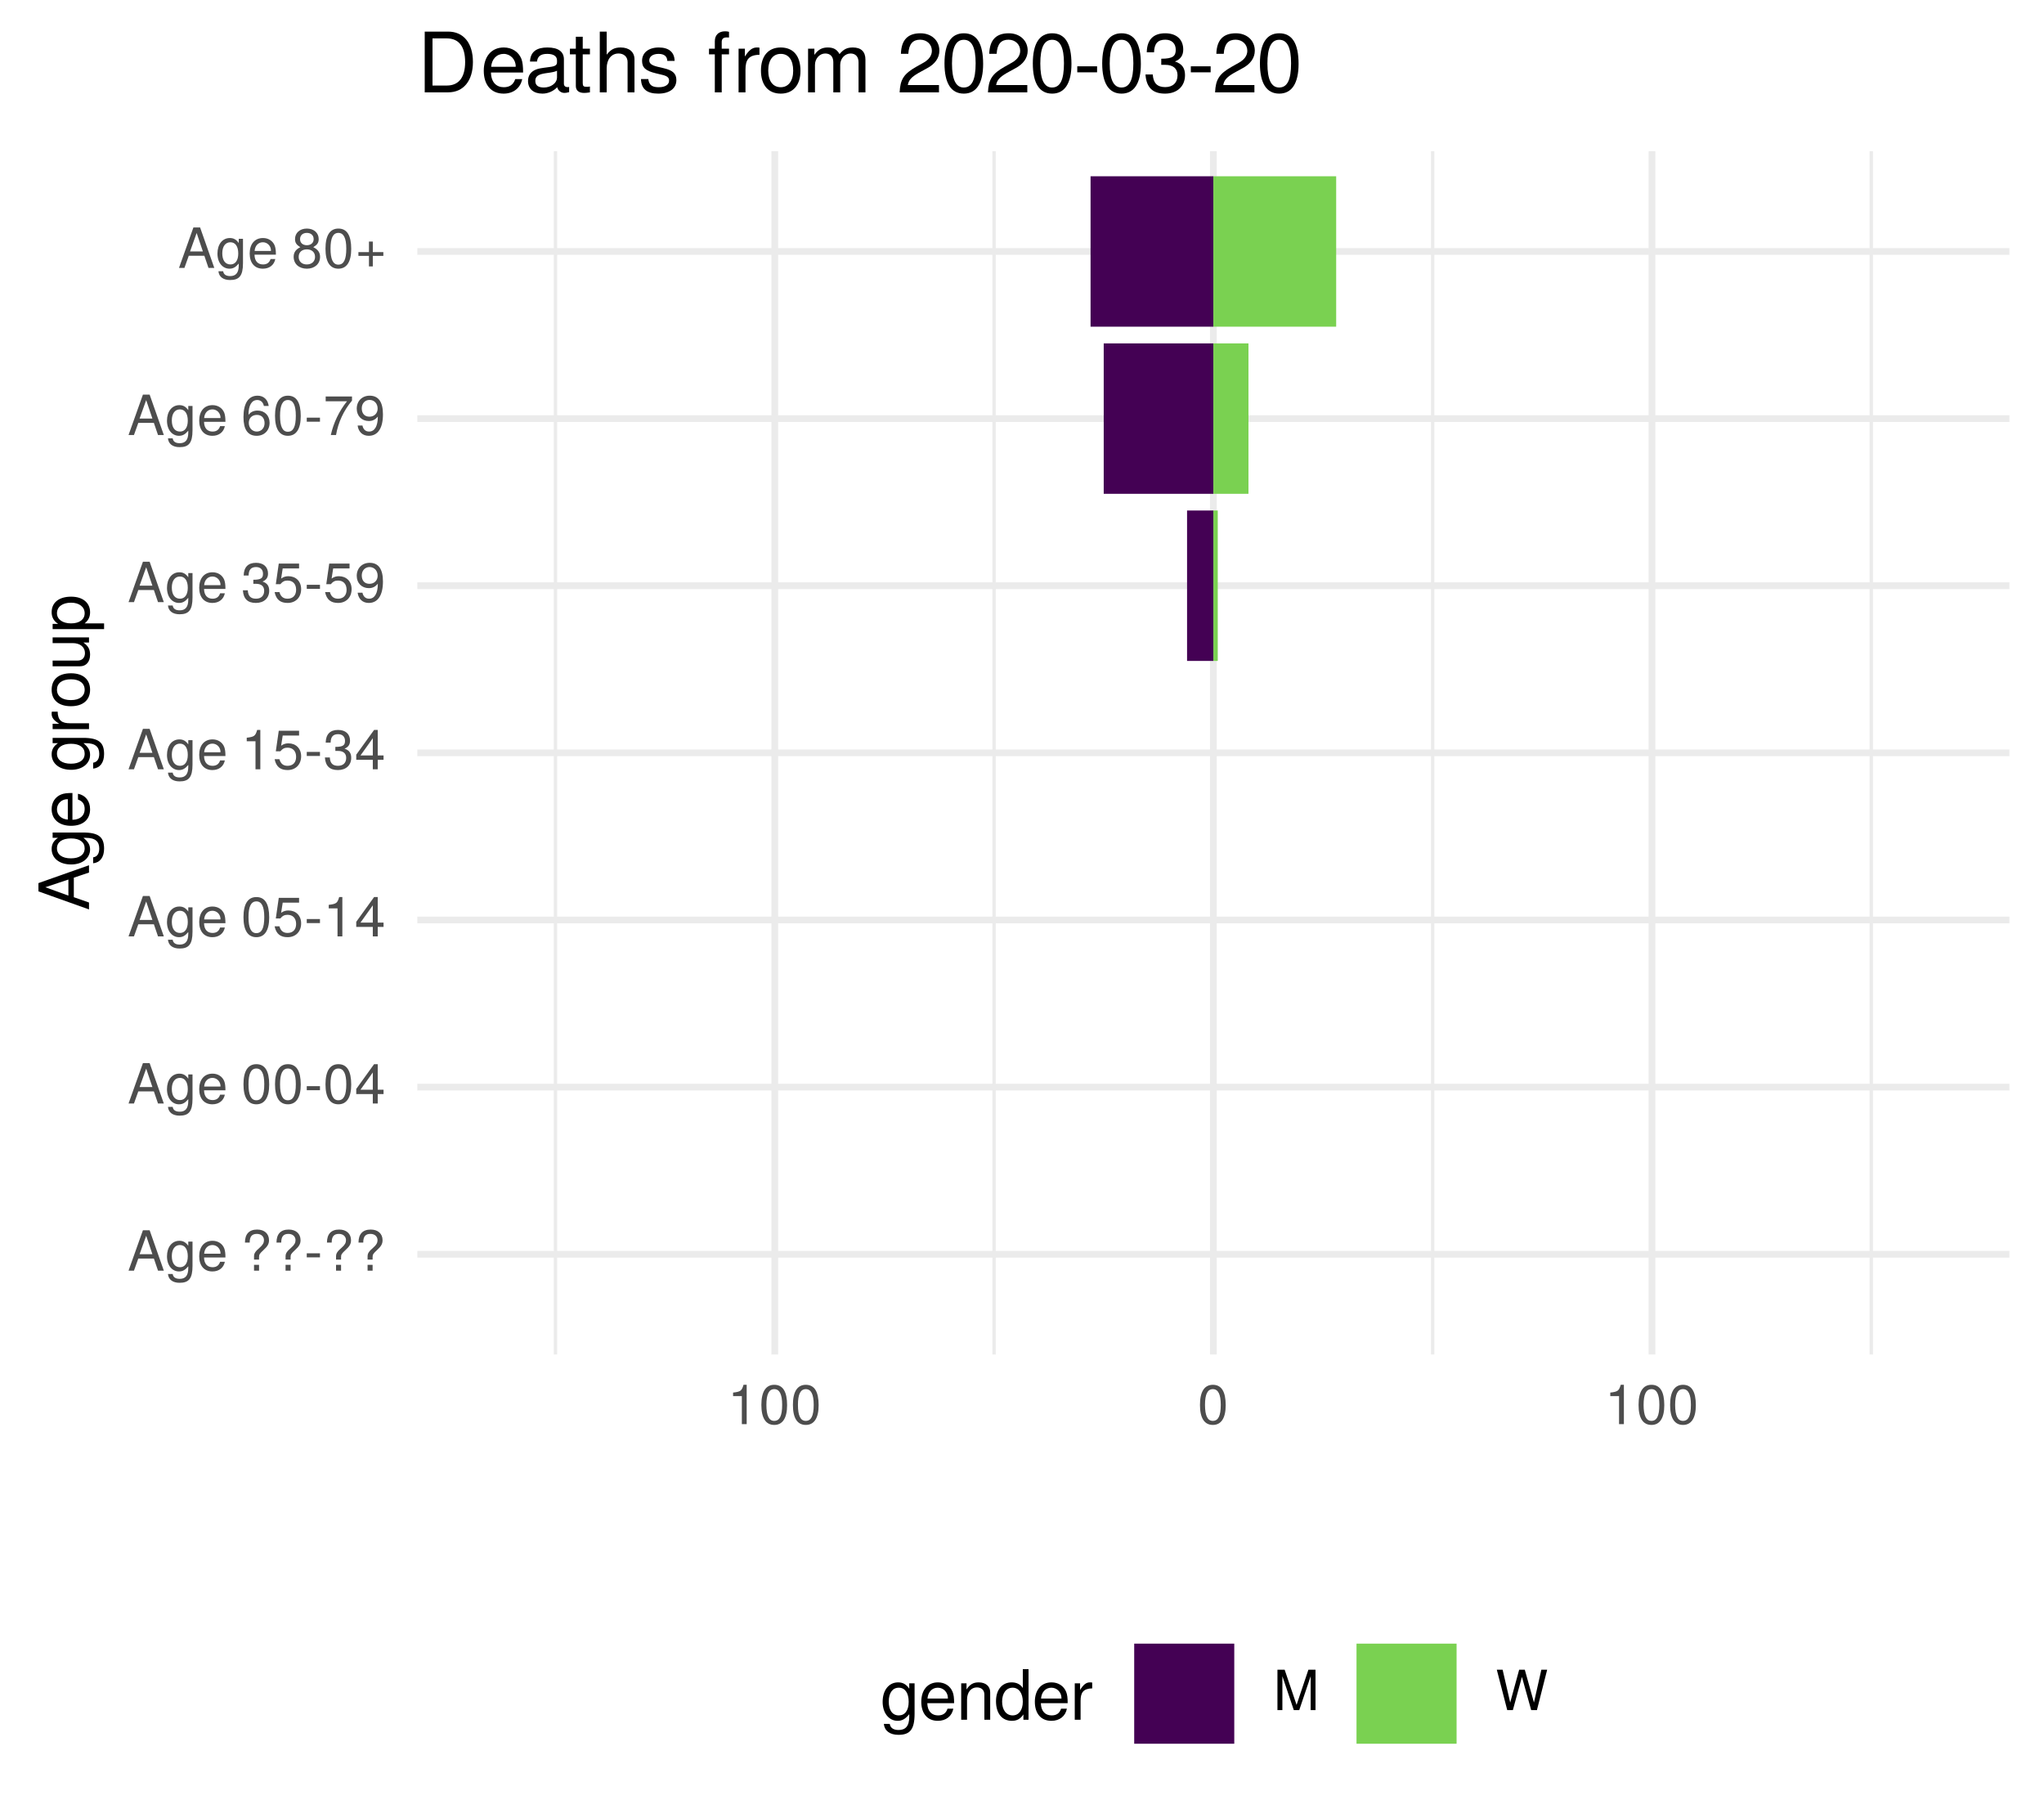
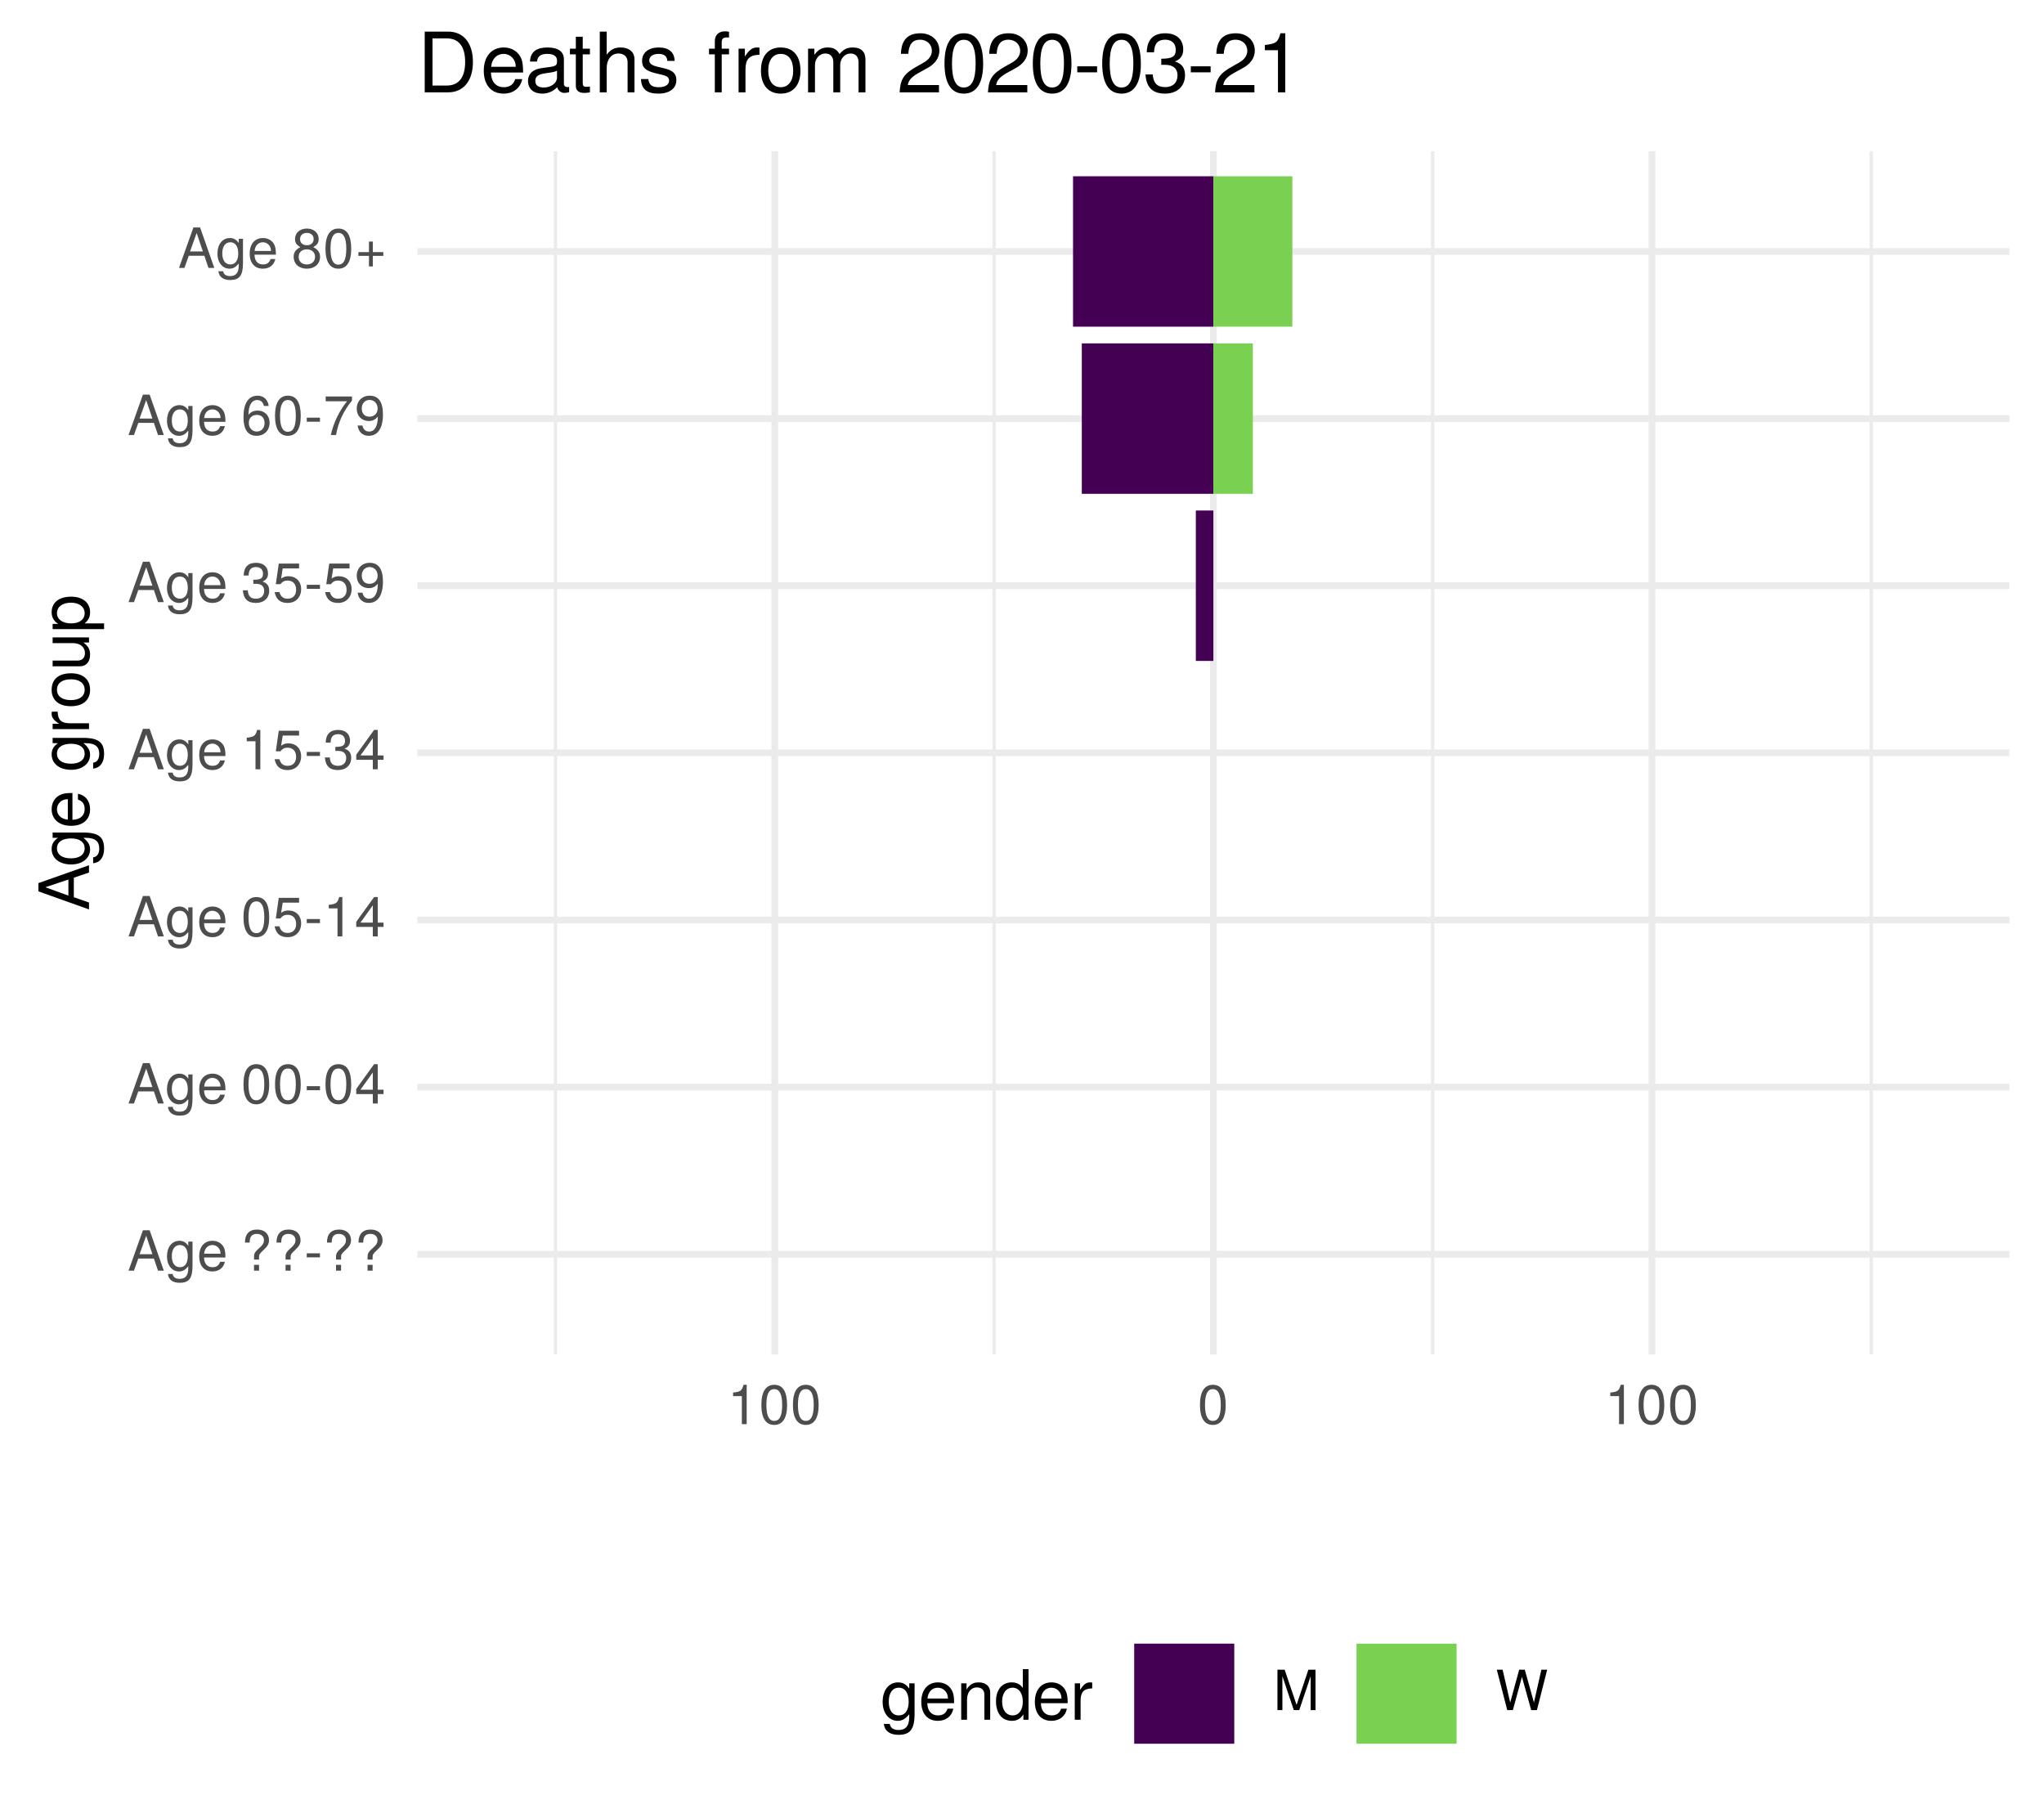
<svg xmlns="http://www.w3.org/2000/svg" xmlns:xlink="http://www.w3.org/1999/xlink" width="324pt" height="288pt" viewBox="0 0 324 288" version="1.1">
  <defs>
    <g>
      <symbol overflow="visible" id="glyph0-0">
        <path style="stroke:none;" d="" />
      </symbol>
      <symbol overflow="visible" id="glyph0-1">
        <path style="stroke:none;" d="M 5.75 0 L 3.5 -6.406 L 2.438 -6.406 L 0.156 0 L 1.016 0 L 1.703 -1.922 L 4.172 -1.922 L 4.828 0 Z M 3.938 -2.609 L 1.906 -2.609 L 2.953 -5.531 Z M 3.938 -2.609 " />
      </symbol>
      <symbol overflow="visible" id="glyph0-2">
        <path style="stroke:none;" d="M 4.297 -0.75 L 4.297 -4.609 L 3.625 -4.609 L 3.625 -3.938 C 3.25 -4.484 2.812 -4.734 2.219 -4.734 C 1.047 -4.734 0.25 -3.75 0.25 -2.266 C 0.25 -0.812 1.078 0.125 2.156 0.125 C 2.734 0.125 3.141 -0.109 3.625 -0.688 L 3.625 -0.391 C 3.625 0.828 3.125 1.297 2.266 1.297 C 1.688 1.297 1.234 1.094 1.156 0.531 L 0.406 0.531 C 0.484 1.406 1.156 1.922 2.25 1.922 C 3.688 1.922 4.297 1.281 4.297 -0.75 Z M 3.547 -2.281 C 3.547 -1.172 3.078 -0.547 2.312 -0.547 C 1.5 -0.547 1.016 -1.188 1.016 -2.312 C 1.016 -3.406 1.516 -4.062 2.297 -4.062 C 3.094 -4.062 3.547 -3.391 3.547 -2.281 Z M 3.547 -2.281 " />
      </symbol>
      <symbol overflow="visible" id="glyph0-3">
        <path style="stroke:none;" d="M 4.516 -2.094 C 4.516 -2.766 4.453 -3.188 4.328 -3.531 C 4.031 -4.281 3.328 -4.734 2.469 -4.734 C 1.172 -4.734 0.359 -3.797 0.359 -2.281 C 0.359 -0.766 1.156 0.125 2.453 0.125 C 3.5 0.125 4.234 -0.469 4.422 -1.406 L 3.672 -1.406 C 3.469 -0.797 3.062 -0.547 2.469 -0.547 C 1.703 -0.547 1.141 -1.031 1.125 -2.094 Z M 3.734 -2.75 C 3.734 -2.75 3.734 -2.703 3.719 -2.688 L 1.141 -2.688 C 1.203 -3.516 1.719 -4.062 2.453 -4.062 C 3.172 -4.062 3.734 -3.469 3.734 -2.75 Z M 3.734 -2.75 " />
      </symbol>
      <symbol overflow="visible" id="glyph0-4">
        <path style="stroke:none;" d="" />
      </symbol>
      <symbol overflow="visible" id="glyph0-5">
        <path style="stroke:none;" d="M 4.422 -4.828 C 4.422 -5.859 3.688 -6.516 2.547 -6.516 C 1.281 -6.516 0.609 -5.812 0.609 -4.453 L 1.359 -4.453 C 1.359 -5.422 1.719 -5.828 2.5 -5.828 C 3.172 -5.828 3.625 -5.422 3.625 -4.828 C 3.625 -4.422 3.438 -4.078 2.969 -3.672 C 2.453 -3.203 2.453 -3.203 2.297 -3 C 2.109 -2.75 2.047 -2.547 2.047 -2.234 L 2.047 -1.75 L 2.844 -1.75 L 2.844 -2.156 C 2.844 -2.547 2.938 -2.703 3.531 -3.25 C 4.203 -3.859 4.422 -4.25 4.422 -4.828 Z M 2.844 0 L 2.844 -0.922 L 2.047 -0.922 L 2.047 0 Z M 2.844 0 " />
      </symbol>
      <symbol overflow="visible" id="glyph0-6">
        <path style="stroke:none;" d="M 2.5 -2.109 L 2.5 -2.75 L 0.406 -2.75 L 0.406 -2.109 Z M 2.5 -2.109 " />
      </symbol>
      <symbol overflow="visible" id="glyph0-7">
        <path style="stroke:none;" d="M 4.453 -3 C 4.453 -5.156 3.781 -6.234 2.422 -6.234 C 1.078 -6.234 0.375 -5.141 0.375 -3.047 C 0.375 -0.953 1.078 0.125 2.422 0.125 C 3.734 0.125 4.453 -0.953 4.453 -3 Z M 3.672 -3.062 C 3.672 -1.297 3.266 -0.516 2.406 -0.516 C 1.578 -0.516 1.172 -1.344 1.172 -3.047 C 1.172 -4.75 1.578 -5.547 2.422 -5.547 C 3.25 -5.547 3.672 -4.734 3.672 -3.062 Z M 3.672 -3.062 " />
      </symbol>
      <symbol overflow="visible" id="glyph0-8">
        <path style="stroke:none;" d="M 4.578 -1.5 L 4.578 -2.188 L 3.656 -2.188 L 3.656 -6.234 L 3.078 -6.234 L 0.25 -2.312 L 0.25 -1.5 L 2.875 -1.5 L 2.875 0 L 3.656 0 L 3.656 -1.5 Z M 2.875 -2.188 L 0.922 -2.188 L 2.875 -4.922 Z M 2.875 -2.188 " />
      </symbol>
      <symbol overflow="visible" id="glyph0-9">
        <path style="stroke:none;" d="M 4.516 -2.062 C 4.516 -3.297 3.688 -4.109 2.5 -4.109 C 2.062 -4.109 1.703 -4 1.344 -3.734 L 1.594 -5.344 L 4.188 -5.344 L 4.188 -6.109 L 0.969 -6.109 L 0.5 -2.844 L 1.219 -2.844 C 1.578 -3.266 1.875 -3.422 2.359 -3.422 C 3.188 -3.422 3.719 -2.891 3.719 -1.969 C 3.719 -1.062 3.203 -0.547 2.359 -0.547 C 1.688 -0.547 1.266 -0.891 1.078 -1.594 L 0.312 -1.594 C 0.562 -0.359 1.266 0.125 2.375 0.125 C 3.641 0.125 4.516 -0.75 4.516 -2.062 Z M 4.516 -2.062 " />
      </symbol>
      <symbol overflow="visible" id="glyph0-10">
        <path style="stroke:none;" d="M 3.047 0 L 3.047 -6.234 L 2.547 -6.234 C 2.266 -5.281 2.094 -5.141 0.891 -5 L 0.891 -4.438 L 2.281 -4.438 L 2.281 0 Z M 3.047 0 " />
      </symbol>
      <symbol overflow="visible" id="glyph0-11">
        <path style="stroke:none;" d="M 4.453 -1.812 C 4.453 -2.562 4.141 -3.016 3.391 -3.266 C 3.969 -3.5 4.266 -3.891 4.266 -4.516 C 4.266 -5.594 3.547 -6.234 2.359 -6.234 C 1.109 -6.234 0.438 -5.547 0.406 -4.219 L 1.188 -4.219 C 1.203 -5.141 1.578 -5.562 2.375 -5.562 C 3.062 -5.562 3.469 -5.156 3.469 -4.5 C 3.469 -3.828 3.188 -3.547 1.938 -3.547 L 1.938 -2.906 L 2.359 -2.906 C 3.219 -2.906 3.656 -2.5 3.656 -1.797 C 3.656 -1.016 3.172 -0.547 2.359 -0.547 C 1.516 -0.547 1.109 -0.969 1.062 -1.875 L 0.281 -1.875 C 0.375 -0.5 1.062 0.125 2.344 0.125 C 3.625 0.125 4.453 -0.641 4.453 -1.812 Z M 4.453 -1.812 " />
      </symbol>
      <symbol overflow="visible" id="glyph0-12">
        <path style="stroke:none;" d="M 4.484 -3.266 C 4.484 -5.219 3.797 -6.234 2.375 -6.234 C 1.188 -6.234 0.328 -5.391 0.328 -4.172 C 0.328 -3.016 1.125 -2.219 2.25 -2.219 C 2.844 -2.219 3.266 -2.438 3.672 -2.922 C 3.672 -1.406 3.172 -0.547 2.281 -0.547 C 1.734 -0.547 1.359 -0.891 1.234 -1.5 L 0.469 -1.5 C 0.609 -0.469 1.281 0.125 2.234 0.125 C 3.688 0.125 4.484 -1.109 4.484 -3.266 Z M 3.641 -4.188 C 3.641 -3.422 3.094 -2.906 2.344 -2.906 C 1.594 -2.906 1.125 -3.391 1.125 -4.234 C 1.125 -5.016 1.656 -5.562 2.359 -5.562 C 3.094 -5.562 3.641 -5 3.641 -4.188 Z M 3.641 -4.188 " />
      </symbol>
      <symbol overflow="visible" id="glyph0-13">
        <path style="stroke:none;" d="M 4.516 -1.938 C 4.516 -3.094 3.719 -3.875 2.609 -3.875 C 1.984 -3.875 1.5 -3.641 1.172 -3.188 C 1.172 -4.703 1.672 -5.547 2.562 -5.547 C 3.109 -5.547 3.484 -5.203 3.609 -4.609 L 4.375 -4.609 C 4.234 -5.625 3.562 -6.234 2.609 -6.234 C 1.156 -6.234 0.375 -5.016 0.375 -2.844 C 0.375 -0.891 1.047 0.125 2.469 0.125 C 3.656 0.125 4.516 -0.719 4.516 -1.938 Z M 3.719 -1.875 C 3.719 -1.094 3.188 -0.547 2.484 -0.547 C 1.766 -0.547 1.219 -1.125 1.219 -1.922 C 1.219 -2.688 1.734 -3.188 2.5 -3.188 C 3.25 -3.188 3.719 -2.703 3.719 -1.875 Z M 3.719 -1.875 " />
      </symbol>
      <symbol overflow="visible" id="glyph0-14">
        <path style="stroke:none;" d="M 4.578 -5.453 L 4.578 -6.109 L 0.406 -6.109 L 0.406 -5.344 L 3.781 -5.344 C 2.531 -3.781 1.656 -1.953 1.219 0 L 2.047 0 C 2.391 -2.016 3.266 -3.891 4.578 -5.453 Z M 4.578 -5.453 " />
      </symbol>
      <symbol overflow="visible" id="glyph0-15">
        <path style="stroke:none;" d="M 4.516 -1.766 C 4.516 -2.453 4.156 -2.938 3.438 -3.281 C 4.078 -3.672 4.297 -3.984 4.297 -4.578 C 4.297 -5.547 3.531 -6.234 2.422 -6.234 C 1.312 -6.234 0.547 -5.547 0.547 -4.578 C 0.547 -4 0.75 -3.672 1.391 -3.281 C 0.672 -2.938 0.328 -2.453 0.328 -1.766 C 0.328 -0.625 1.188 0.125 2.422 0.125 C 3.656 0.125 4.516 -0.625 4.516 -1.766 Z M 3.5 -4.562 C 3.5 -3.969 3.062 -3.594 2.422 -3.594 C 1.766 -3.594 1.344 -3.969 1.344 -4.562 C 1.344 -5.156 1.766 -5.547 2.422 -5.547 C 3.078 -5.547 3.5 -5.156 3.5 -4.562 Z M 3.719 -1.75 C 3.719 -1.016 3.188 -0.547 2.406 -0.547 C 1.641 -0.547 1.125 -1.016 1.125 -1.75 C 1.125 -2.484 1.641 -2.938 2.422 -2.938 C 3.188 -2.938 3.719 -2.484 3.719 -1.75 Z M 3.719 -1.75 " />
      </symbol>
      <symbol overflow="visible" id="glyph0-16">
        <path style="stroke:none;" d="M 4.547 -1.906 L 4.547 -2.5 L 2.875 -2.5 L 2.875 -4.172 L 2.266 -4.172 L 2.266 -2.5 L 0.594 -2.5 L 0.594 -1.906 L 2.266 -1.906 L 2.266 -0.234 L 2.875 -0.234 L 2.875 -1.906 Z M 4.547 -1.906 " />
      </symbol>
      <symbol overflow="visible" id="glyph0-17">
        <path style="stroke:none;" d="M 6.688 0 L 6.688 -6.406 L 5.562 -6.406 L 3.688 -0.828 L 1.797 -6.406 L 0.656 -6.406 L 0.656 0 L 1.438 0 L 1.438 -5.375 L 3.25 0 L 4.109 0 L 5.922 -5.375 L 5.922 0 Z M 6.688 0 " />
      </symbol>
      <symbol overflow="visible" id="glyph0-18">
        <path style="stroke:none;" d="M 8.172 -6.406 L 7.25 -6.406 L 6.078 -1.203 L 4.625 -6.406 L 3.734 -6.406 L 2.312 -1.203 L 1.109 -6.406 L 0.188 -6.406 L 1.844 0 L 2.734 0 L 4.172 -5.266 L 5.641 0 L 6.547 0 Z M 8.172 -6.406 " />
      </symbol>
      <symbol overflow="visible" id="glyph1-0">
        <path style="stroke:none;" d="" />
      </symbol>
      <symbol overflow="visible" id="glyph1-1">
        <path style="stroke:none;" d="M 0 -7.188 L -8.016 -4.359 L -8.016 -3.047 L 0 -0.188 L 0 -1.281 L -2.406 -2.125 L -2.406 -5.219 L 0 -6.031 Z M -3.266 -4.922 L -3.266 -2.375 L -6.922 -3.703 Z M -3.266 -4.922 " />
      </symbol>
      <symbol overflow="visible" id="glyph1-2">
        <path style="stroke:none;" d="M -0.953 -5.375 L -5.766 -5.375 L -5.766 -4.531 L -4.922 -4.531 C -5.609 -4.062 -5.922 -3.516 -5.922 -2.766 C -5.922 -1.312 -4.703 -0.312 -2.828 -0.312 C -1.016 -0.312 0.172 -1.344 0.172 -2.688 C 0.172 -3.422 -0.141 -3.922 -0.875 -4.531 L -0.484 -4.531 C 1.047 -4.531 1.625 -3.906 1.625 -2.844 C 1.625 -2.109 1.359 -1.547 0.656 -1.438 L 0.656 -0.5 C 1.75 -0.609 2.391 -1.453 2.391 -2.812 C 2.391 -4.609 1.594 -5.375 -0.953 -5.375 Z M -2.844 -4.438 C -1.469 -4.438 -0.688 -3.844 -0.688 -2.875 C -0.688 -1.875 -1.484 -1.281 -2.875 -1.281 C -4.266 -1.281 -5.078 -1.891 -5.078 -2.875 C -5.078 -3.859 -4.25 -4.438 -2.844 -4.438 Z M -2.844 -4.438 " />
      </symbol>
      <symbol overflow="visible" id="glyph1-3">
        <path style="stroke:none;" d="M -2.625 -5.641 C -3.453 -5.641 -3.984 -5.578 -4.406 -5.406 C -5.359 -5.031 -5.922 -4.156 -5.922 -3.078 C -5.922 -1.469 -4.734 -0.438 -2.844 -0.438 C -0.953 -0.438 0.172 -1.438 0.172 -3.062 C 0.172 -4.375 -0.578 -5.297 -1.75 -5.516 L -1.75 -4.594 C -0.984 -4.344 -0.688 -3.828 -0.688 -3.094 C -0.688 -2.141 -1.297 -1.422 -2.625 -1.391 Z M -3.438 -4.656 C -3.438 -4.656 -3.391 -4.656 -3.359 -4.656 L -3.359 -1.422 C -4.391 -1.5 -5.078 -2.141 -5.078 -3.062 C -5.078 -3.969 -4.328 -4.656 -3.438 -4.656 Z M -3.438 -4.656 " />
      </symbol>
      <symbol overflow="visible" id="glyph1-4">
        <path style="stroke:none;" d="" />
      </symbol>
      <symbol overflow="visible" id="glyph1-5">
        <path style="stroke:none;" d="M -4.969 -3.531 L -5.891 -3.531 C -5.922 -3.375 -5.922 -3.297 -5.922 -3.172 C -5.922 -2.578 -5.578 -2.141 -4.719 -1.609 L -5.766 -1.609 L -5.766 -0.766 L 0 -0.766 L 0 -1.688 L -2.984 -1.688 C -4.297 -1.688 -4.938 -2.109 -4.969 -3.531 Z M -4.969 -3.531 " />
      </symbol>
      <symbol overflow="visible" id="glyph1-6">
        <path style="stroke:none;" d="M -2.844 -5.609 C -4.828 -5.609 -5.922 -4.656 -5.922 -2.984 C -5.922 -1.375 -4.812 -0.391 -2.875 -0.391 C -0.953 -0.391 0.172 -1.359 0.172 -3 C 0.172 -4.625 -0.953 -5.609 -2.844 -5.609 Z M -2.844 -4.656 C -1.5 -4.656 -0.688 -4.016 -0.688 -3 C -0.688 -1.984 -1.484 -1.359 -2.875 -1.359 C -4.266 -1.359 -5.078 -1.984 -5.078 -3 C -5.078 -4.031 -4.281 -4.656 -2.844 -4.656 Z M -2.844 -4.656 " />
      </symbol>
      <symbol overflow="visible" id="glyph1-7">
        <path style="stroke:none;" d="M 0 -5.297 L -5.766 -5.297 L -5.766 -4.391 L -2.578 -4.391 C -1.406 -4.391 -0.641 -3.766 -0.641 -2.812 C -0.641 -2.094 -1.078 -1.625 -1.766 -1.625 L -5.766 -1.625 L -5.766 -0.719 L -1.406 -0.719 C -0.453 -0.719 0.172 -1.438 0.172 -2.547 C 0.172 -3.406 -0.125 -3.938 -0.891 -4.484 L 0 -4.484 Z M 0 -5.297 " />
      </symbol>
      <symbol overflow="visible" id="glyph1-8">
        <path style="stroke:none;" d="M -2.828 -5.75 C -4.766 -5.75 -5.922 -4.812 -5.922 -3.281 C -5.922 -2.5 -5.578 -1.875 -4.891 -1.438 L -5.766 -1.438 L -5.766 -0.609 L 2.391 -0.609 L 2.391 -1.516 L -0.688 -1.516 C -0.094 -2 0.172 -2.547 0.172 -3.281 C 0.172 -4.781 -0.984 -5.75 -2.828 -5.75 Z M -2.844 -4.797 C -1.547 -4.797 -0.688 -4.125 -0.688 -3.125 C -0.688 -2.156 -1.484 -1.516 -2.844 -1.516 C -4.188 -1.516 -5.078 -2.156 -5.078 -3.125 C -5.078 -4.141 -4.219 -4.797 -2.844 -4.797 Z M -2.844 -4.797 " />
      </symbol>
      <symbol overflow="visible" id="glyph2-0">
        <path style="stroke:none;" d="" />
      </symbol>
      <symbol overflow="visible" id="glyph2-1">
        <path style="stroke:none;" d="M 5.375 -0.953 L 5.375 -5.766 L 4.531 -5.766 L 4.531 -4.922 C 4.062 -5.609 3.516 -5.922 2.766 -5.922 C 1.312 -5.922 0.312 -4.703 0.312 -2.828 C 0.312 -1.016 1.344 0.172 2.688 0.172 C 3.422 0.172 3.922 -0.141 4.531 -0.875 L 4.531 -0.484 C 4.531 1.047 3.906 1.625 2.844 1.625 C 2.109 1.625 1.547 1.359 1.438 0.656 L 0.5 0.656 C 0.609 1.75 1.453 2.391 2.812 2.391 C 4.609 2.391 5.375 1.594 5.375 -0.953 Z M 4.438 -2.844 C 4.438 -1.469 3.844 -0.688 2.875 -0.688 C 1.875 -0.688 1.281 -1.484 1.281 -2.875 C 1.281 -4.266 1.891 -5.078 2.875 -5.078 C 3.859 -5.078 4.438 -4.25 4.438 -2.844 Z M 4.438 -2.844 " />
      </symbol>
      <symbol overflow="visible" id="glyph2-2">
        <path style="stroke:none;" d="M 5.641 -2.625 C 5.641 -3.453 5.578 -3.984 5.406 -4.406 C 5.031 -5.359 4.156 -5.922 3.078 -5.922 C 1.469 -5.922 0.438 -4.734 0.438 -2.844 C 0.438 -0.953 1.438 0.172 3.062 0.172 C 4.375 0.172 5.297 -0.578 5.516 -1.75 L 4.594 -1.75 C 4.344 -0.984 3.828 -0.688 3.094 -0.688 C 2.141 -0.688 1.422 -1.297 1.391 -2.625 Z M 4.656 -3.438 C 4.656 -3.438 4.656 -3.391 4.656 -3.359 L 1.422 -3.359 C 1.5 -4.391 2.141 -5.078 3.062 -5.078 C 3.969 -5.078 4.656 -4.328 4.656 -3.438 Z M 4.656 -3.438 " />
      </symbol>
      <symbol overflow="visible" id="glyph2-3">
        <path style="stroke:none;" d="M 5.359 0 L 5.359 -4.359 C 5.359 -5.312 4.641 -5.922 3.531 -5.922 C 2.672 -5.922 2.125 -5.594 1.609 -4.797 L 1.609 -5.766 L 0.766 -5.766 L 0.766 0 L 1.688 0 L 1.688 -3.172 C 1.688 -4.359 2.328 -5.125 3.25 -5.125 C 3.984 -5.125 4.438 -4.688 4.438 -4 L 4.438 0 Z M 5.359 0 " />
      </symbol>
      <symbol overflow="visible" id="glyph2-4">
        <path style="stroke:none;" d="M 5.438 0 L 5.438 -8.016 L 4.531 -8.016 L 4.531 -5.031 C 4.141 -5.625 3.531 -5.922 2.766 -5.922 C 1.266 -5.922 0.281 -4.781 0.281 -2.938 C 0.281 -0.984 1.25 0.172 2.797 0.172 C 3.594 0.172 4.141 -0.125 4.625 -0.844 L 4.625 0 Z M 4.531 -2.859 C 4.531 -1.531 3.891 -0.688 2.922 -0.688 C 1.906 -0.688 1.25 -1.547 1.25 -2.875 C 1.25 -4.219 1.906 -5.078 2.922 -5.078 C 3.906 -5.078 4.531 -4.188 4.531 -2.859 Z M 4.531 -2.859 " />
      </symbol>
      <symbol overflow="visible" id="glyph2-5">
        <path style="stroke:none;" d="M 3.531 -4.969 L 3.531 -5.891 C 3.375 -5.922 3.297 -5.922 3.172 -5.922 C 2.578 -5.922 2.141 -5.578 1.609 -4.719 L 1.609 -5.766 L 0.766 -5.766 L 0.766 0 L 1.688 0 L 1.688 -2.984 C 1.688 -4.297 2.109 -4.938 3.531 -4.969 Z M 3.531 -4.969 " />
      </symbol>
      <symbol overflow="visible" id="glyph3-0">
        <path style="stroke:none;" d="" />
      </symbol>
      <symbol overflow="visible" id="glyph3-1">
        <path style="stroke:none;" d="M 8.812 -4.812 C 8.812 -7.797 7.328 -9.625 4.891 -9.625 L 1.172 -9.625 L 1.172 0 L 4.891 0 C 7.312 0 8.812 -1.828 8.812 -4.812 Z M 7.578 -4.812 C 7.578 -2.375 6.578 -1.078 4.672 -1.078 L 2.406 -1.078 L 2.406 -8.547 L 4.672 -8.547 C 6.578 -8.547 7.578 -7.266 7.578 -4.812 Z M 7.578 -4.812 " />
      </symbol>
      <symbol overflow="visible" id="glyph3-2">
        <path style="stroke:none;" d="M 6.766 -3.141 C 6.766 -4.141 6.688 -4.781 6.5 -5.297 C 6.047 -6.438 4.984 -7.109 3.703 -7.109 C 1.766 -7.109 0.531 -5.688 0.531 -3.422 C 0.531 -1.156 1.734 0.203 3.672 0.203 C 5.25 0.203 6.344 -0.703 6.625 -2.094 L 5.516 -2.094 C 5.219 -1.188 4.594 -0.812 3.703 -0.812 C 2.562 -0.812 1.703 -1.562 1.672 -3.141 Z M 5.594 -4.125 C 5.594 -4.125 5.594 -4.062 5.578 -4.047 L 1.703 -4.047 C 1.797 -5.266 2.578 -6.094 3.688 -6.094 C 4.766 -6.094 5.594 -5.203 5.594 -4.125 Z M 5.594 -4.125 " />
      </symbol>
      <symbol overflow="visible" id="glyph3-3">
        <path style="stroke:none;" d="M 7.062 -0.031 L 7.062 -0.859 C 6.938 -0.828 6.891 -0.828 6.828 -0.828 C 6.438 -0.828 6.234 -1.031 6.234 -1.375 L 6.234 -5.234 C 6.234 -6.453 5.328 -7.109 3.625 -7.109 C 1.953 -7.109 0.922 -6.469 0.859 -4.875 L 1.969 -4.875 C 2.062 -5.719 2.562 -6.094 3.594 -6.094 C 4.578 -6.094 5.141 -5.734 5.141 -5.062 L 5.141 -4.781 C 5.141 -4.312 4.859 -4.125 3.984 -4.016 C 2.422 -3.812 2.188 -3.766 1.766 -3.594 C 0.969 -3.266 0.547 -2.641 0.547 -1.797 C 0.547 -0.547 1.422 0.203 2.828 0.203 C 3.703 0.203 4.562 -0.172 5.172 -0.812 C 5.297 -0.297 5.766 0.094 6.312 0.094 C 6.531 0.094 6.703 0.062 7.062 -0.031 Z M 5.141 -2.391 C 5.141 -1.406 4.125 -0.766 3.062 -0.766 C 2.203 -0.766 1.703 -1.062 1.703 -1.828 C 1.703 -2.547 2.188 -2.859 3.359 -3.031 C 4.531 -3.188 4.766 -3.25 5.141 -3.422 Z M 5.141 -2.391 " />
      </symbol>
      <symbol overflow="visible" id="glyph3-4">
        <path style="stroke:none;" d="M 3.359 0 L 3.359 -0.922 C 3.203 -0.891 3.031 -0.875 2.828 -0.875 C 2.344 -0.875 2.219 -1 2.219 -1.484 L 2.219 -6.016 L 3.359 -6.016 L 3.359 -6.922 L 2.219 -6.922 L 2.219 -8.812 L 1.125 -8.812 L 1.125 -6.922 L 0.188 -6.922 L 0.188 -6.016 L 1.125 -6.016 L 1.125 -1 C 1.125 -0.297 1.594 0.094 2.453 0.094 C 2.719 0.094 2.984 0.062 3.359 0 Z M 3.359 0 " />
      </symbol>
      <symbol overflow="visible" id="glyph3-5">
        <path style="stroke:none;" d="M 6.422 0 L 6.422 -5.234 C 6.422 -6.391 5.578 -7.109 4.234 -7.109 C 3.266 -7.109 2.672 -6.812 2.016 -5.969 L 2.016 -9.625 L 0.922 -9.625 L 0.922 0 L 2.016 0 L 2.016 -3.812 C 2.016 -5.234 2.766 -6.156 3.891 -6.156 C 4.672 -6.156 5.328 -5.703 5.328 -4.797 L 5.328 0 Z M 6.422 0 " />
      </symbol>
      <symbol overflow="visible" id="glyph3-6">
        <path style="stroke:none;" d="M 6.062 -1.938 C 6.062 -2.969 5.484 -3.484 4.109 -3.812 L 3.047 -4.062 C 2.156 -4.281 1.766 -4.562 1.766 -5.062 C 1.766 -5.688 2.344 -6.094 3.234 -6.094 C 4.125 -6.094 4.594 -5.719 4.625 -4.984 L 5.781 -4.984 C 5.766 -6.344 4.875 -7.109 3.281 -7.109 C 1.656 -7.109 0.625 -6.281 0.625 -5 C 0.625 -3.922 1.172 -3.406 2.812 -3.016 L 3.844 -2.766 C 4.609 -2.578 4.906 -2.344 4.906 -1.844 C 4.906 -1.203 4.266 -0.812 3.297 -0.812 C 2.312 -0.812 1.75 -1.062 1.609 -2.109 L 0.453 -2.109 C 0.5 -0.516 1.406 0.203 3.203 0.203 C 4.953 0.203 6.062 -0.609 6.062 -1.938 Z M 6.062 -1.938 " />
      </symbol>
      <symbol overflow="visible" id="glyph3-7">
        <path style="stroke:none;" d="" />
      </symbol>
      <symbol overflow="visible" id="glyph3-8">
        <path style="stroke:none;" d="M 3.406 -6.016 L 3.406 -6.922 L 2.25 -6.922 L 2.25 -8 C 2.25 -8.469 2.516 -8.703 3.031 -8.703 C 3.109 -8.703 3.156 -8.703 3.406 -8.688 L 3.406 -9.594 C 3.156 -9.656 3.016 -9.672 2.781 -9.672 C 1.766 -9.672 1.156 -9.078 1.156 -8.094 L 1.156 -6.922 L 0.234 -6.922 L 0.234 -6.016 L 1.156 -6.016 L 1.156 0 L 2.25 0 L 2.25 -6.016 Z M 3.406 -6.016 " />
      </symbol>
      <symbol overflow="visible" id="glyph3-9">
        <path style="stroke:none;" d="M 4.234 -5.953 L 4.234 -7.078 C 4.047 -7.109 3.969 -7.109 3.812 -7.109 C 3.109 -7.109 2.562 -6.688 1.922 -5.672 L 1.922 -6.922 L 0.922 -6.922 L 0.922 0 L 2.016 0 L 2.016 -3.594 C 2.016 -5.156 2.531 -5.922 4.234 -5.953 Z M 4.234 -5.953 " />
      </symbol>
      <symbol overflow="visible" id="glyph3-10">
        <path style="stroke:none;" d="M 6.734 -3.406 C 6.734 -5.797 5.578 -7.109 3.594 -7.109 C 1.656 -7.109 0.469 -5.781 0.469 -3.453 C 0.469 -1.141 1.641 0.203 3.609 0.203 C 5.547 0.203 6.734 -1.141 6.734 -3.406 Z M 5.578 -3.422 C 5.578 -1.797 4.812 -0.812 3.609 -0.812 C 2.375 -0.812 1.625 -1.781 1.625 -3.453 C 1.625 -5.125 2.375 -6.094 3.609 -6.094 C 4.844 -6.094 5.578 -5.141 5.578 -3.422 Z M 5.578 -3.422 " />
      </symbol>
      <symbol overflow="visible" id="glyph3-11">
        <path style="stroke:none;" d="M 10.031 0 L 10.031 -5.188 C 10.031 -6.438 9.344 -7.109 8.047 -7.109 C 7.125 -7.109 6.578 -6.844 5.922 -6.062 C 5.516 -6.797 4.969 -7.109 4.062 -7.109 C 3.141 -7.109 2.531 -6.766 1.938 -5.938 L 1.938 -6.922 L 0.938 -6.922 L 0.938 0 L 2.031 0 L 2.031 -4.344 C 2.031 -5.344 2.766 -6.156 3.656 -6.156 C 4.469 -6.156 4.938 -5.656 4.938 -4.766 L 4.938 0 L 6.031 0 L 6.031 -4.344 C 6.031 -5.344 6.766 -6.156 7.672 -6.156 C 8.469 -6.156 8.938 -5.641 8.938 -4.766 L 8.938 0 Z M 10.031 0 " />
      </symbol>
      <symbol overflow="visible" id="glyph3-12">
        <path style="stroke:none;" d="M 6.75 -6.609 C 6.75 -8.203 5.516 -9.359 3.75 -9.359 C 1.828 -9.359 0.719 -8.391 0.656 -6.109 L 1.828 -6.109 C 1.922 -7.688 2.562 -8.344 3.703 -8.344 C 4.766 -8.344 5.562 -7.594 5.562 -6.594 C 5.562 -5.844 5.125 -5.219 4.297 -4.734 L 3.078 -4.047 C 1.125 -2.938 0.547 -2.062 0.453 0 L 6.688 0 L 6.688 -1.156 L 1.75 -1.156 C 1.875 -1.922 2.297 -2.406 3.453 -3.078 L 4.766 -3.797 C 6.078 -4.484 6.75 -5.469 6.75 -6.609 Z M 6.75 -6.609 " />
      </symbol>
      <symbol overflow="visible" id="glyph3-13">
        <path style="stroke:none;" d="M 6.688 -4.5 C 6.688 -7.75 5.672 -9.359 3.625 -9.359 C 1.609 -9.359 0.562 -7.719 0.562 -4.578 C 0.562 -1.422 1.625 0.203 3.625 0.203 C 5.609 0.203 6.688 -1.422 6.688 -4.5 Z M 5.5 -4.609 C 5.5 -1.953 4.891 -0.766 3.609 -0.766 C 2.375 -0.766 1.75 -2 1.75 -4.562 C 1.75 -7.125 2.375 -8.328 3.625 -8.328 C 4.891 -8.328 5.5 -7.109 5.5 -4.609 Z M 5.5 -4.609 " />
      </symbol>
      <symbol overflow="visible" id="glyph3-14">
        <path style="stroke:none;" d="M 3.75 -3.172 L 3.75 -4.125 L 0.609 -4.125 L 0.609 -3.172 Z M 3.75 -3.172 " />
      </symbol>
      <symbol overflow="visible" id="glyph3-15">
        <path style="stroke:none;" d="M 6.688 -2.719 C 6.688 -3.859 6.219 -4.516 5.094 -4.891 C 5.969 -5.234 6.406 -5.844 6.406 -6.781 C 6.406 -8.391 5.328 -9.359 3.547 -9.359 C 1.656 -9.359 0.656 -8.328 0.625 -6.344 L 1.781 -6.344 C 1.812 -7.719 2.375 -8.344 3.562 -8.344 C 4.594 -8.344 5.219 -7.734 5.219 -6.75 C 5.219 -5.75 4.781 -5.328 2.922 -5.328 L 2.922 -4.359 L 3.547 -4.359 C 4.828 -4.359 5.5 -3.75 5.5 -2.703 C 5.5 -1.531 4.766 -0.828 3.547 -0.828 C 2.281 -0.828 1.656 -1.469 1.578 -2.828 L 0.422 -2.828 C 0.562 -0.734 1.594 0.203 3.516 0.203 C 5.438 0.203 6.688 -0.953 6.688 -2.719 Z M 6.688 -2.719 " />
      </symbol>
+       <symbol overflow="visible" id="glyph3-16">
+         <path style="stroke:none;" d="M 4.578 0 L 4.578 -9.359 L 3.812 -9.359 C 3.406 -7.922 3.141 -7.719 1.344 -7.5 L 1.344 -6.672 L 3.422 -6.672 L 3.422 0 Z M 4.578 0 " />
+       </symbol>
    </g>
    <clipPath id="clip1">
      <path d="M 87 23.957 L 89 23.957 L 89 214.648 L 87 214.648 Z M 87 23.957 " />
    </clipPath>
    <clipPath id="clip2">
      <path d="M 157 23.957 L 158 23.957 L 158 214.648 L 157 214.648 Z M 157 23.957 " />
    </clipPath>
    <clipPath id="clip3">
      <path d="M 226 23.957 L 228 23.957 L 228 214.648 L 226 214.648 Z M 226 23.957 " />
    </clipPath>
    <clipPath id="clip4">
      <path d="M 296 23.957 L 297 23.957 L 297 214.648 L 296 214.648 Z M 296 23.957 " />
    </clipPath>
    <clipPath id="clip5">
      <path d="M 66.152 198 L 318.523 198 L 318.523 200 L 66.152 200 Z M 66.152 198 " />
    </clipPath>
    <clipPath id="clip6">
      <path d="M 66.152 171 L 318.523 171 L 318.523 173 L 66.152 173 Z M 66.152 171 " />
    </clipPath>
    <clipPath id="clip7">
      <path d="M 66.152 145 L 318.523 145 L 318.523 147 L 66.152 147 Z M 66.152 145 " />
    </clipPath>
    <clipPath id="clip8">
      <path d="M 66.152 118 L 318.523 118 L 318.523 120 L 66.152 120 Z M 66.152 118 " />
    </clipPath>
    <clipPath id="clip9">
      <path d="M 66.152 92 L 318.523 92 L 318.523 94 L 66.152 94 Z M 66.152 92 " />
    </clipPath>
    <clipPath id="clip10">
      <path d="M 66.152 65 L 318.523 65 L 318.523 67 L 66.152 67 Z M 66.152 65 " />
    </clipPath>
    <clipPath id="clip11">
      <path d="M 66.152 39 L 318.523 39 L 318.523 41 L 66.152 41 Z M 66.152 39 " />
    </clipPath>
    <clipPath id="clip12">
      <path d="M 122 23.957 L 124 23.957 L 124 214.648 L 122 214.648 Z M 122 23.957 " />
    </clipPath>
    <clipPath id="clip13">
      <path d="M 191 23.957 L 193 23.957 L 193 214.648 L 191 214.648 Z M 191 23.957 " />
    </clipPath>
    <clipPath id="clip14">
      <path d="M 261 23.957 L 263 23.957 L 263 214.648 L 261 214.648 Z M 261 23.957 " />
    </clipPath>
  </defs>
-   <g id="surface4316">
+   <g id="surface4326">
    <rect x="0" y="0" width="324" height="288" style="fill:rgb(100%,100%,100%);fill-opacity:1;stroke:none;" />
    <g clip-path="url(#clip1)" clip-rule="nonzero">
      <path style="fill:none;stroke-width:0.533;stroke-linecap:butt;stroke-linejoin:round;stroke:rgb(92.157%,92.157%,92.157%);stroke-opacity:1;stroke-miterlimit:10;" d="M 88.051 214.652 L 88.051 23.957 " />
    </g>
    <g clip-path="url(#clip2)" clip-rule="nonzero">
      <path style="fill:none;stroke-width:0.533;stroke-linecap:butt;stroke-linejoin:round;stroke:rgb(92.157%,92.157%,92.157%);stroke-opacity:1;stroke-miterlimit:10;" d="M 157.574 214.652 L 157.574 23.957 " />
    </g>
    <g clip-path="url(#clip3)" clip-rule="nonzero">
      <path style="fill:none;stroke-width:0.533;stroke-linecap:butt;stroke-linejoin:round;stroke:rgb(92.157%,92.157%,92.157%);stroke-opacity:1;stroke-miterlimit:10;" d="M 227.098 214.652 L 227.098 23.957 " />
    </g>
    <g clip-path="url(#clip4)" clip-rule="nonzero">
      <path style="fill:none;stroke-width:0.533;stroke-linecap:butt;stroke-linejoin:round;stroke:rgb(92.157%,92.157%,92.157%);stroke-opacity:1;stroke-miterlimit:10;" d="M 296.621 214.652 L 296.621 23.957 " />
    </g>
    <g clip-path="url(#clip5)" clip-rule="nonzero">
      <path style="fill:none;stroke-width:1.067;stroke-linecap:butt;stroke-linejoin:round;stroke:rgb(92.157%,92.157%,92.157%);stroke-opacity:1;stroke-miterlimit:10;" d="M 66.152 198.762 L 318.52 198.762 " />
    </g>
    <g clip-path="url(#clip6)" clip-rule="nonzero">
      <path style="fill:none;stroke-width:1.067;stroke-linecap:butt;stroke-linejoin:round;stroke:rgb(92.157%,92.157%,92.157%);stroke-opacity:1;stroke-miterlimit:10;" d="M 66.152 172.273 L 318.52 172.273 " />
    </g>
    <g clip-path="url(#clip7)" clip-rule="nonzero">
      <path style="fill:none;stroke-width:1.067;stroke-linecap:butt;stroke-linejoin:round;stroke:rgb(92.157%,92.157%,92.157%);stroke-opacity:1;stroke-miterlimit:10;" d="M 66.152 145.789 L 318.52 145.789 " />
    </g>
    <g clip-path="url(#clip8)" clip-rule="nonzero">
      <path style="fill:none;stroke-width:1.067;stroke-linecap:butt;stroke-linejoin:round;stroke:rgb(92.157%,92.157%,92.157%);stroke-opacity:1;stroke-miterlimit:10;" d="M 66.152 119.305 L 318.52 119.305 " />
    </g>
    <g clip-path="url(#clip9)" clip-rule="nonzero">
      <path style="fill:none;stroke-width:1.067;stroke-linecap:butt;stroke-linejoin:round;stroke:rgb(92.157%,92.157%,92.157%);stroke-opacity:1;stroke-miterlimit:10;" d="M 66.152 92.82 L 318.52 92.82 " />
    </g>
    <g clip-path="url(#clip10)" clip-rule="nonzero">
      <path style="fill:none;stroke-width:1.067;stroke-linecap:butt;stroke-linejoin:round;stroke:rgb(92.157%,92.157%,92.157%);stroke-opacity:1;stroke-miterlimit:10;" d="M 66.152 66.336 L 318.52 66.336 " />
    </g>
    <g clip-path="url(#clip11)" clip-rule="nonzero">
      <path style="fill:none;stroke-width:1.067;stroke-linecap:butt;stroke-linejoin:round;stroke:rgb(92.157%,92.157%,92.157%);stroke-opacity:1;stroke-miterlimit:10;" d="M 66.152 39.852 L 318.52 39.852 " />
    </g>
    <g clip-path="url(#clip12)" clip-rule="nonzero">
      <path style="fill:none;stroke-width:1.067;stroke-linecap:butt;stroke-linejoin:round;stroke:rgb(92.157%,92.157%,92.157%);stroke-opacity:1;stroke-miterlimit:10;" d="M 122.812 214.652 L 122.812 23.957 " />
    </g>
    <g clip-path="url(#clip13)" clip-rule="nonzero">
      <path style="fill:none;stroke-width:1.067;stroke-linecap:butt;stroke-linejoin:round;stroke:rgb(92.157%,92.157%,92.157%);stroke-opacity:1;stroke-miterlimit:10;" d="M 192.336 214.652 L 192.336 23.957 " />
    </g>
    <g clip-path="url(#clip14)" clip-rule="nonzero">
      <path style="fill:none;stroke-width:1.067;stroke-linecap:butt;stroke-linejoin:round;stroke:rgb(92.157%,92.157%,92.157%);stroke-opacity:1;stroke-miterlimit:10;" d="M 261.859 214.652 L 261.859 23.957 " />
    </g>
-     <path style=" stroke:none;fill-rule:nonzero;fill:rgb(26.667%,0.392%,32.941%);fill-opacity:1;" d="M 188.164 104.738 L 192.336 104.738 L 192.336 80.902 L 188.164 80.902 Z M 188.164 104.738 " />
-     <path style=" stroke:none;fill-rule:nonzero;fill:rgb(47.843%,81.961%,31.765%);fill-opacity:1;" d="M 192.336 104.738 L 193.031 104.738 L 193.031 80.902 L 192.336 80.902 Z M 192.336 104.738 " />
-     <path style=" stroke:none;fill-rule:nonzero;fill:rgb(26.667%,0.392%,32.941%);fill-opacity:1;" d="M 174.953 78.254 L 192.332 78.254 L 192.332 54.418 L 174.953 54.418 Z M 174.953 78.254 " />
-     <path style=" stroke:none;fill-rule:nonzero;fill:rgb(47.843%,81.961%,31.765%);fill-opacity:1;" d="M 192.336 78.254 L 197.898 78.254 L 197.898 54.418 L 192.336 54.418 Z M 192.336 78.254 " />
-     <path style=" stroke:none;fill-rule:nonzero;fill:rgb(26.667%,0.392%,32.941%);fill-opacity:1;" d="M 172.867 51.77 L 192.332 51.77 L 192.332 27.934 L 172.867 27.934 Z M 172.867 51.77 " />
-     <path style=" stroke:none;fill-rule:nonzero;fill:rgb(47.843%,81.961%,31.765%);fill-opacity:1;" d="M 192.336 51.77 L 211.801 51.77 L 211.801 27.934 L 192.336 27.934 Z M 192.336 51.77 " />
+     <path style=" stroke:none;fill-rule:nonzero;fill:rgb(26.667%,0.392%,32.941%);fill-opacity:1;" d="M 189.555 104.738 L 192.336 104.738 L 192.336 80.902 L 189.555 80.902 Z M 189.555 104.738 " />
+     <path style=" stroke:none;fill-rule:nonzero;fill:rgb(26.667%,0.392%,32.941%);fill-opacity:1;" d="M 171.48 78.254 L 192.336 78.254 L 192.336 54.418 L 171.48 54.418 Z M 171.48 78.254 " />
+     <path style=" stroke:none;fill-rule:nonzero;fill:rgb(47.843%,81.961%,31.765%);fill-opacity:1;" d="M 192.336 78.254 L 198.594 78.254 L 198.594 54.418 L 192.336 54.418 Z M 192.336 78.254 " />
+     <path style=" stroke:none;fill-rule:nonzero;fill:rgb(26.667%,0.392%,32.941%);fill-opacity:1;" d="M 170.09 51.77 L 192.336 51.77 L 192.336 27.934 L 170.09 27.934 Z M 170.09 51.77 " />
+     <path style=" stroke:none;fill-rule:nonzero;fill:rgb(47.843%,81.961%,31.765%);fill-opacity:1;" d="M 192.336 51.77 L 204.852 51.77 L 204.852 27.934 L 192.336 27.934 Z M 192.336 51.77 " />
    <g style="fill:rgb(30.196%,30.196%,30.196%);fill-opacity:1;">
      <use xlink:href="#glyph0-1" x="20.219" y="201.364" />
      <use xlink:href="#glyph0-2" x="26.219" y="201.364" />
      <use xlink:href="#glyph0-3" x="31.219" y="201.364" />
      <use xlink:href="#glyph0-4" x="36.219" y="201.364" />
      <use xlink:href="#glyph0-5" x="38.219" y="201.364" />
      <use xlink:href="#glyph0-5" x="43.219" y="201.364" />
      <use xlink:href="#glyph0-6" x="48.219" y="201.364" />
      <use xlink:href="#glyph0-5" x="51.219" y="201.364" />
      <use xlink:href="#glyph0-5" x="56.219" y="201.364" />
    </g>
    <g style="fill:rgb(30.196%,30.196%,30.196%);fill-opacity:1;">
      <use xlink:href="#glyph0-1" x="20.219" y="174.876" />
      <use xlink:href="#glyph0-2" x="26.219" y="174.876" />
      <use xlink:href="#glyph0-3" x="31.219" y="174.876" />
      <use xlink:href="#glyph0-4" x="36.219" y="174.876" />
      <use xlink:href="#glyph0-7" x="38.219" y="174.876" />
      <use xlink:href="#glyph0-7" x="43.219" y="174.876" />
      <use xlink:href="#glyph0-6" x="48.219" y="174.876" />
      <use xlink:href="#glyph0-7" x="51.219" y="174.876" />
      <use xlink:href="#glyph0-8" x="56.219" y="174.876" />
    </g>
    <g style="fill:rgb(30.196%,30.196%,30.196%);fill-opacity:1;">
      <use xlink:href="#glyph0-1" x="20.219" y="148.392" />
      <use xlink:href="#glyph0-2" x="26.219" y="148.392" />
      <use xlink:href="#glyph0-3" x="31.219" y="148.392" />
      <use xlink:href="#glyph0-4" x="36.219" y="148.392" />
      <use xlink:href="#glyph0-7" x="38.219" y="148.392" />
      <use xlink:href="#glyph0-9" x="43.219" y="148.392" />
      <use xlink:href="#glyph0-6" x="48.219" y="148.392" />
      <use xlink:href="#glyph0-10" x="51.219" y="148.392" />
      <use xlink:href="#glyph0-8" x="56.219" y="148.392" />
    </g>
    <g style="fill:rgb(30.196%,30.196%,30.196%);fill-opacity:1;">
      <use xlink:href="#glyph0-1" x="20.219" y="121.907" />
      <use xlink:href="#glyph0-2" x="26.219" y="121.907" />
      <use xlink:href="#glyph0-3" x="31.219" y="121.907" />
      <use xlink:href="#glyph0-4" x="36.219" y="121.907" />
      <use xlink:href="#glyph0-10" x="38.219" y="121.907" />
      <use xlink:href="#glyph0-9" x="43.219" y="121.907" />
      <use xlink:href="#glyph0-6" x="48.219" y="121.907" />
      <use xlink:href="#glyph0-11" x="51.219" y="121.907" />
      <use xlink:href="#glyph0-8" x="56.219" y="121.907" />
    </g>
    <g style="fill:rgb(30.196%,30.196%,30.196%);fill-opacity:1;">
      <use xlink:href="#glyph0-1" x="20.219" y="95.423" />
      <use xlink:href="#glyph0-2" x="26.219" y="95.423" />
      <use xlink:href="#glyph0-3" x="31.219" y="95.423" />
      <use xlink:href="#glyph0-4" x="36.219" y="95.423" />
      <use xlink:href="#glyph0-11" x="38.219" y="95.423" />
      <use xlink:href="#glyph0-9" x="43.219" y="95.423" />
      <use xlink:href="#glyph0-6" x="48.219" y="95.423" />
      <use xlink:href="#glyph0-9" x="51.219" y="95.423" />
      <use xlink:href="#glyph0-12" x="56.219" y="95.423" />
    </g>
    <g style="fill:rgb(30.196%,30.196%,30.196%);fill-opacity:1;">
      <use xlink:href="#glyph0-1" x="20.219" y="68.938" />
      <use xlink:href="#glyph0-2" x="26.219" y="68.938" />
      <use xlink:href="#glyph0-3" x="31.219" y="68.938" />
      <use xlink:href="#glyph0-4" x="36.219" y="68.938" />
      <use xlink:href="#glyph0-13" x="38.219" y="68.938" />
      <use xlink:href="#glyph0-7" x="43.219" y="68.938" />
      <use xlink:href="#glyph0-6" x="48.219" y="68.938" />
      <use xlink:href="#glyph0-14" x="51.219" y="68.938" />
      <use xlink:href="#glyph0-12" x="56.219" y="68.938" />
    </g>
    <g style="fill:rgb(30.196%,30.196%,30.196%);fill-opacity:1;">
      <use xlink:href="#glyph0-1" x="28.219" y="42.454" />
      <use xlink:href="#glyph0-2" x="34.219" y="42.454" />
      <use xlink:href="#glyph0-3" x="39.219" y="42.454" />
      <use xlink:href="#glyph0-4" x="44.219" y="42.454" />
      <use xlink:href="#glyph0-15" x="46.219" y="42.454" />
      <use xlink:href="#glyph0-7" x="51.219" y="42.454" />
      <use xlink:href="#glyph0-16" x="56.219" y="42.454" />
    </g>
    <g style="fill:rgb(30.196%,30.196%,30.196%);fill-opacity:1;">
      <use xlink:href="#glyph0-10" x="115.312" y="225.685" />
      <use xlink:href="#glyph0-7" x="120.312" y="225.685" />
      <use xlink:href="#glyph0-7" x="125.312" y="225.685" />
    </g>
    <g style="fill:rgb(30.196%,30.196%,30.196%);fill-opacity:1;">
      <use xlink:href="#glyph0-7" x="189.836" y="225.685" />
    </g>
    <g style="fill:rgb(30.196%,30.196%,30.196%);fill-opacity:1;">
      <use xlink:href="#glyph0-10" x="254.359" y="225.685" />
      <use xlink:href="#glyph0-7" x="259.359" y="225.685" />
      <use xlink:href="#glyph0-7" x="264.359" y="225.685" />
    </g>
    <g style="fill:rgb(0%,0%,0%);fill-opacity:1;">
      <use xlink:href="#glyph1-1" x="14.108" y="144.305" />
      <use xlink:href="#glyph1-2" x="14.108" y="137.305" />
      <use xlink:href="#glyph1-3" x="14.108" y="131.305" />
      <use xlink:href="#glyph1-4" x="14.108" y="125.305" />
      <use xlink:href="#glyph1-2" x="14.108" y="122.305" />
      <use xlink:href="#glyph1-5" x="14.108" y="116.305" />
      <use xlink:href="#glyph1-6" x="14.108" y="112.305" />
      <use xlink:href="#glyph1-7" x="14.108" y="106.305" />
      <use xlink:href="#glyph1-8" x="14.108" y="100.305" />
    </g>
    <g style="fill:rgb(0%,0%,0%);fill-opacity:1;">
      <use xlink:href="#glyph2-1" x="139.598" y="272.53" />
      <use xlink:href="#glyph2-2" x="145.598" y="272.53" />
      <use xlink:href="#glyph2-3" x="151.598" y="272.53" />
      <use xlink:href="#glyph2-4" x="157.598" y="272.53" />
      <use xlink:href="#glyph2-2" x="163.598" y="272.53" />
      <use xlink:href="#glyph2-5" x="169.598" y="272.53" />
    </g>
    <path style=" stroke:none;fill-rule:nonzero;fill:rgb(26.667%,0.392%,32.941%);fill-opacity:1;" d="M 179.785 276.332 L 195.648 276.332 L 195.648 260.469 L 179.785 260.469 Z M 179.785 276.332 " />
    <path style=" stroke:none;fill-rule:nonzero;fill:rgb(47.843%,81.961%,31.765%);fill-opacity:1;" d="M 215.023 276.332 L 230.887 276.332 L 230.887 260.469 L 215.023 260.469 Z M 215.023 276.332 " />
    <g style="fill:rgb(0%,0%,0%);fill-opacity:1;">
      <use xlink:href="#glyph0-17" x="201.836" y="271.005" />
    </g>
    <g style="fill:rgb(0%,0%,0%);fill-opacity:1;">
      <use xlink:href="#glyph0-18" x="237.074" y="271.005" />
    </g>
    <g style="fill:rgb(0%,0%,0%);fill-opacity:1;">
      <use xlink:href="#glyph3-1" x="66.152" y="14.633" />
      <use xlink:href="#glyph3-2" x="76.152" y="14.633" />
      <use xlink:href="#glyph3-3" x="83.152" y="14.633" />
      <use xlink:href="#glyph3-4" x="90.152" y="14.633" />
      <use xlink:href="#glyph3-5" x="94.152" y="14.633" />
      <use xlink:href="#glyph3-6" x="101.152" y="14.633" />
      <use xlink:href="#glyph3-7" x="108.152" y="14.633" />
      <use xlink:href="#glyph3-8" x="112.152" y="14.633" />
      <use xlink:href="#glyph3-9" x="116.152" y="14.633" />
      <use xlink:href="#glyph3-10" x="120.152" y="14.633" />
      <use xlink:href="#glyph3-11" x="127.152" y="14.633" />
      <use xlink:href="#glyph3-7" x="138.152" y="14.633" />
      <use xlink:href="#glyph3-12" x="142.152" y="14.633" />
      <use xlink:href="#glyph3-13" x="149.152" y="14.633" />
      <use xlink:href="#glyph3-12" x="156.152" y="14.633" />
      <use xlink:href="#glyph3-13" x="163.152" y="14.633" />
      <use xlink:href="#glyph3-14" x="170.152" y="14.633" />
      <use xlink:href="#glyph3-13" x="174.152" y="14.633" />
      <use xlink:href="#glyph3-15" x="181.152" y="14.633" />
      <use xlink:href="#glyph3-14" x="188.152" y="14.633" />
      <use xlink:href="#glyph3-12" x="192.152" y="14.633" />
-       <use xlink:href="#glyph3-13" x="199.152" y="14.633" />
+       <use xlink:href="#glyph3-16" x="199.152" y="14.633" />
    </g>
  </g>
</svg>
